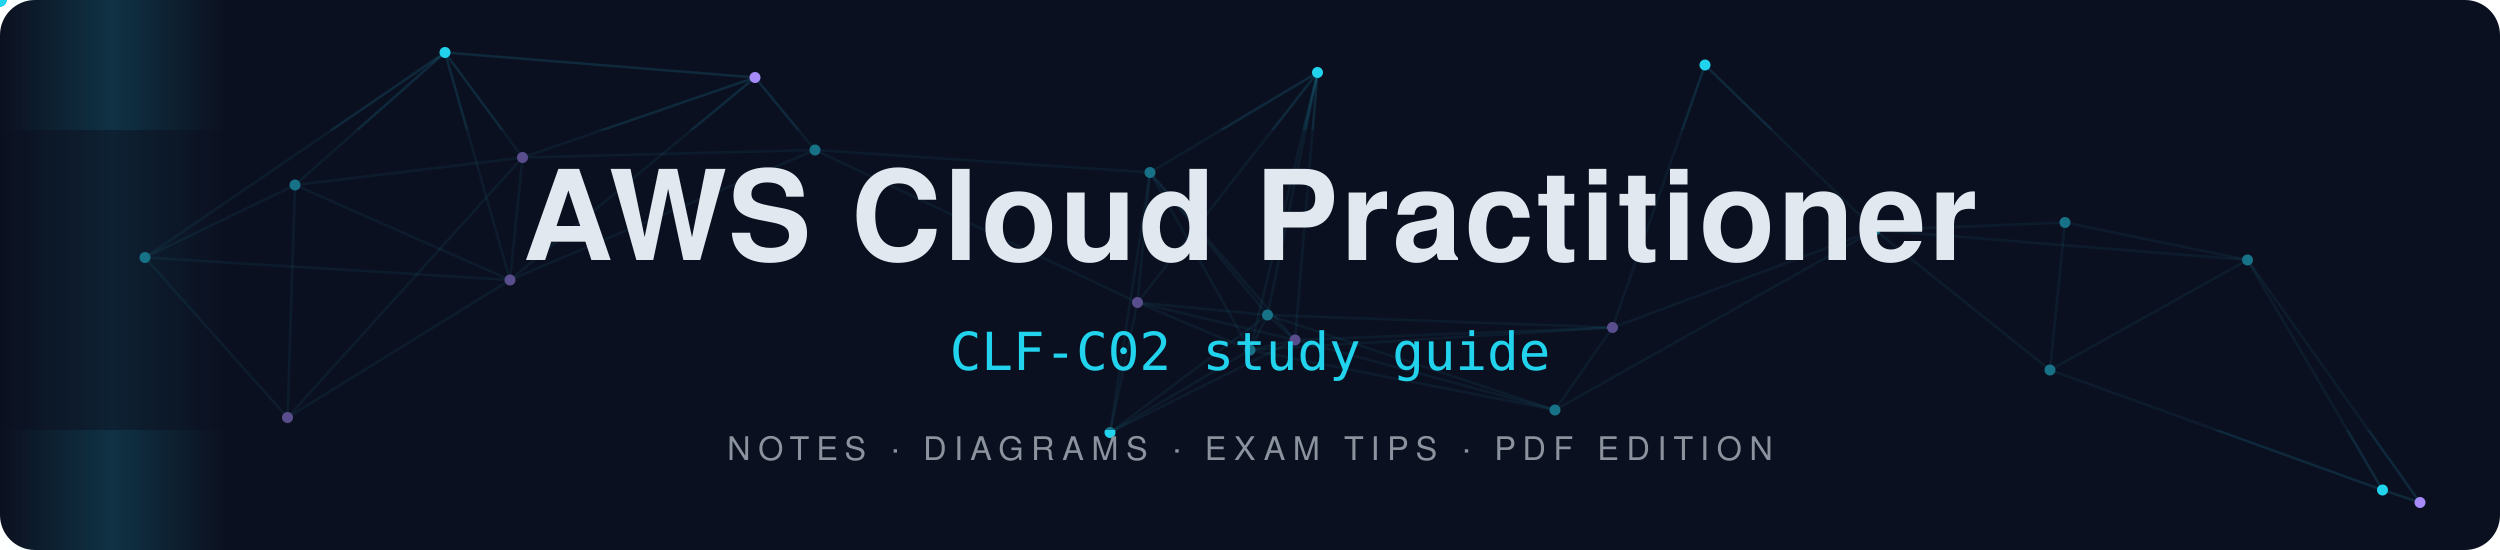
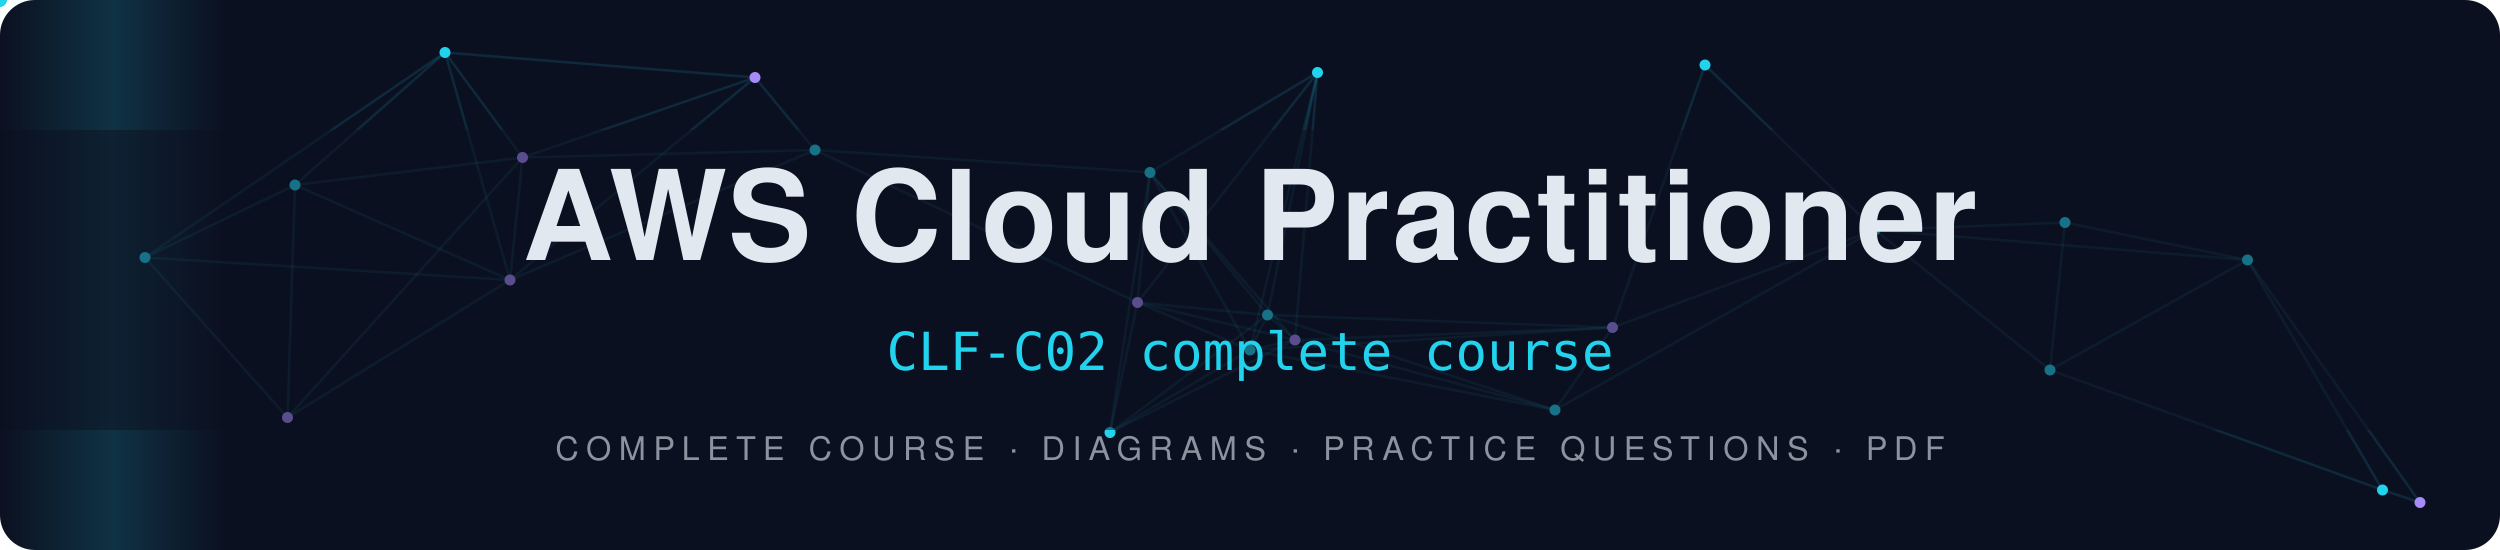
<svg xmlns="http://www.w3.org/2000/svg" width="1000" height="220" viewBox="0 0 1000 220" role="img">
  <defs>
    <linearGradient id="scan">
      <stop offset="0" stop-color="#22d3ee" stop-opacity="0" />
      <stop offset=".5" stop-color="#22d3ee" stop-opacity=".35" />
      <stop offset="1" stop-color="#22d3ee" stop-opacity="0" />
    </linearGradient>
  </defs>
  <rect width="1000" height="220" rx="14" fill="#0b1020" />
  <g stroke="#22d3ee" stroke-opacity=".13">
    <line x1="455" y1="121" x2="507" y2="126" />
    <line x1="455" y1="121" x2="527" y2="29" />
    <line x1="455" y1="121" x2="444" y2="173" />
    <line x1="455" y1="121" x2="518" y2="136" />
    <line x1="455" y1="121" x2="500" y2="140" />
    <line x1="455" y1="121" x2="460" y2="69" />
    <line x1="455" y1="121" x2="326" y2="60" />
    <line x1="899" y1="104" x2="953" y2="196" />
    <line x1="899" y1="104" x2="968" y2="201" />
    <line x1="899" y1="104" x2="820" y2="148" />
    <line x1="899" y1="104" x2="750" y2="92" />
    <line x1="899" y1="104" x2="826" y2="89" />
    <line x1="507" y1="126" x2="622" y2="164" />
    <line x1="507" y1="126" x2="645" y2="131" />
    <line x1="507" y1="126" x2="527" y2="29" />
    <line x1="507" y1="126" x2="444" y2="173" />
    <line x1="507" y1="126" x2="518" y2="136" />
    <line x1="507" y1="126" x2="500" y2="140" />
    <line x1="507" y1="126" x2="460" y2="69" />
    <line x1="204" y1="112" x2="118" y2="74" />
    <line x1="204" y1="112" x2="115" y2="167" />
    <line x1="204" y1="112" x2="178" y2="21" />
    <line x1="204" y1="112" x2="209" y2="63" />
    <line x1="204" y1="112" x2="58" y2="103" />
    <line x1="204" y1="112" x2="326" y2="60" />
    <line x1="204" y1="112" x2="302" y2="31" />
    <line x1="622" y1="164" x2="645" y2="131" />
    <line x1="622" y1="164" x2="518" y2="136" />
    <line x1="622" y1="164" x2="500" y2="140" />
    <line x1="622" y1="164" x2="750" y2="92" />
    <line x1="118" y1="74" x2="115" y2="167" />
    <line x1="118" y1="74" x2="178" y2="21" />
    <line x1="118" y1="74" x2="209" y2="63" />
    <line x1="118" y1="74" x2="58" y2="103" />
    <line x1="115" y1="167" x2="209" y2="63" />
    <line x1="115" y1="167" x2="58" y2="103" />
    <line x1="682" y1="26" x2="645" y2="131" />
    <line x1="682" y1="26" x2="750" y2="92" />
    <line x1="953" y1="196" x2="968" y2="201" />
    <line x1="953" y1="196" x2="820" y2="148" />
    <line x1="645" y1="131" x2="518" y2="136" />
    <line x1="645" y1="131" x2="500" y2="140" />
    <line x1="645" y1="131" x2="750" y2="92" />
    <line x1="178" y1="21" x2="209" y2="63" />
    <line x1="178" y1="21" x2="58" y2="103" />
    <line x1="178" y1="21" x2="302" y2="31" />
    <line x1="527" y1="29" x2="518" y2="136" />
    <line x1="527" y1="29" x2="500" y2="140" />
    <line x1="527" y1="29" x2="460" y2="69" />
    <line x1="209" y1="63" x2="326" y2="60" />
    <line x1="209" y1="63" x2="302" y2="31" />
    <line x1="444" y1="173" x2="518" y2="136" />
    <line x1="444" y1="173" x2="500" y2="140" />
    <line x1="444" y1="173" x2="460" y2="69" />
    <line x1="518" y1="136" x2="500" y2="140" />
    <line x1="518" y1="136" x2="460" y2="69" />
    <line x1="500" y1="140" x2="460" y2="69" />
    <line x1="460" y1="69" x2="326" y2="60" />
    <line x1="820" y1="148" x2="750" y2="92" />
    <line x1="820" y1="148" x2="826" y2="89" />
    <line x1="326" y1="60" x2="302" y2="31" />
    <line x1="750" y1="92" x2="826" y2="89" />
  </g>
  <circle cx="455" cy="121" r="2.2" fill="#a78bfa">
    <animate attributeName="opacity" values=".25;1;.25" dur="3.0s" begin="0.0s" repeatCount="indefinite" />
  </circle>
  <circle cx="899" cy="104" r="2.2" fill="#22d3ee">
    <animate attributeName="opacity" values=".25;1;.25" dur="3.4s" begin="0.2s" repeatCount="indefinite" />
  </circle>
  <circle cx="507" cy="126" r="2.2" fill="#22d3ee">
    <animate attributeName="opacity" values=".25;1;.25" dur="3.8s" begin="0.3s" repeatCount="indefinite" />
  </circle>
  <circle cx="204" cy="112" r="2.2" fill="#a78bfa">
    <animate attributeName="opacity" values=".25;1;.25" dur="4.2s" begin="0.5s" repeatCount="indefinite" />
  </circle>
  <circle cx="622" cy="164" r="2.2" fill="#22d3ee">
    <animate attributeName="opacity" values=".25;1;.25" dur="3.0s" begin="0.7s" repeatCount="indefinite" />
  </circle>
  <circle cx="118" cy="74" r="2.2" fill="#22d3ee">
    <animate attributeName="opacity" values=".25;1;.25" dur="3.4s" begin="0.9s" repeatCount="indefinite" />
  </circle>
  <circle cx="115" cy="167" r="2.2" fill="#a78bfa">
    <animate attributeName="opacity" values=".25;1;.25" dur="3.8s" begin="1.0s" repeatCount="indefinite" />
  </circle>
  <circle cx="682" cy="26" r="2.2" fill="#22d3ee">
    <animate attributeName="opacity" values=".25;1;.25" dur="4.2s" begin="1.2s" repeatCount="indefinite" />
  </circle>
  <circle cx="953" cy="196" r="2.2" fill="#22d3ee">
    <animate attributeName="opacity" values=".25;1;.25" dur="3.0s" begin="1.4s" repeatCount="indefinite" />
  </circle>
  <circle cx="645" cy="131" r="2.2" fill="#a78bfa">
    <animate attributeName="opacity" values=".25;1;.25" dur="3.4s" begin="1.5s" repeatCount="indefinite" />
  </circle>
  <circle cx="178" cy="21" r="2.2" fill="#22d3ee">
    <animate attributeName="opacity" values=".25;1;.25" dur="3.8s" begin="1.7s" repeatCount="indefinite" />
  </circle>
  <circle cx="527" cy="29" r="2.2" fill="#22d3ee">
    <animate attributeName="opacity" values=".25;1;.25" dur="4.2s" begin="1.9s" repeatCount="indefinite" />
  </circle>
  <circle cx="209" cy="63" r="2.2" fill="#a78bfa">
    <animate attributeName="opacity" values=".25;1;.25" dur="3.0s" begin="2.0s" repeatCount="indefinite" />
  </circle>
  <circle cx="58" cy="103" r="2.2" fill="#22d3ee">
    <animate attributeName="opacity" values=".25;1;.25" dur="3.4s" begin="2.2s" repeatCount="indefinite" />
  </circle>
  <circle cx="444" cy="173" r="2.2" fill="#22d3ee">
    <animate attributeName="opacity" values=".25;1;.25" dur="3.8s" begin="2.4s" repeatCount="indefinite" />
  </circle>
  <circle cx="518" cy="136" r="2.2" fill="#a78bfa">
    <animate attributeName="opacity" values=".25;1;.25" dur="4.2s" begin="2.6s" repeatCount="indefinite" />
  </circle>
  <circle cx="500" cy="140" r="2.2" fill="#22d3ee">
    <animate attributeName="opacity" values=".25;1;.25" dur="3.0s" begin="2.7s" repeatCount="indefinite" />
  </circle>
  <circle cx="460" cy="69" r="2.2" fill="#22d3ee">
    <animate attributeName="opacity" values=".25;1;.25" dur="3.4s" begin="2.9s" repeatCount="indefinite" />
  </circle>
  <circle cx="968" cy="201" r="2.2" fill="#a78bfa">
    <animate attributeName="opacity" values=".25;1;.25" dur="3.8s" begin="3.1s" repeatCount="indefinite" />
  </circle>
  <circle cx="820" cy="148" r="2.2" fill="#22d3ee">
    <animate attributeName="opacity" values=".25;1;.25" dur="4.2s" begin="3.2s" repeatCount="indefinite" />
  </circle>
  <circle cx="326" cy="60" r="2.2" fill="#22d3ee">
    <animate attributeName="opacity" values=".25;1;.25" dur="3.0s" begin="3.4s" repeatCount="indefinite" />
  </circle>
  <circle cx="302" cy="31" r="2.2" fill="#a78bfa">
    <animate attributeName="opacity" values=".25;1;.25" dur="3.4s" begin="3.6s" repeatCount="indefinite" />
  </circle>
  <circle cx="750" cy="92" r="2.2" fill="#22d3ee">
    <animate attributeName="opacity" values=".25;1;.25" dur="3.8s" begin="3.7s" repeatCount="indefinite" />
  </circle>
  <circle cx="826" cy="89" r="2.2" fill="#22d3ee">
    <animate attributeName="opacity" values=".25;1;.25" dur="4.2s" begin="3.9s" repeatCount="indefinite" />
  </circle>
  <circle r="2.6" fill="#22d3ee">
    <animateMotion dur="3s" begin="0.0s" repeatCount="indefinite" path="M455,121 L507,126" />
    <animate attributeName="opacity" values="0;1;0" dur="3s" begin="0.0s" repeatCount="indefinite" />
  </circle>
  <circle r="2.6" fill="#22d3ee">
    <animateMotion dur="4s" begin="0.6s" repeatCount="indefinite" path="M455,121 L500,140" />
    <animate attributeName="opacity" values="0;1;0" dur="4s" begin="0.6s" repeatCount="indefinite" />
  </circle>
  <circle r="2.6" fill="#22d3ee">
    <animateMotion dur="5s" begin="1.2s" repeatCount="indefinite" path="M899,104 L968,201" />
    <animate attributeName="opacity" values="0;1;0" dur="5s" begin="1.2s" repeatCount="indefinite" />
  </circle>
  <circle r="2.6" fill="#22d3ee">
    <animateMotion dur="3s" begin="1.8s" repeatCount="indefinite" path="M507,126 L622,164" />
    <animate attributeName="opacity" values="0;1;0" dur="3s" begin="1.8s" repeatCount="indefinite" />
  </circle>
  <circle r="2.6" fill="#22d3ee">
    <animateMotion dur="4s" begin="2.4s" repeatCount="indefinite" path="M507,126 L518,136" />
    <animate attributeName="opacity" values="0;1;0" dur="4s" begin="2.4s" repeatCount="indefinite" />
  </circle>
  <circle r="2.6" fill="#22d3ee">
    <animateMotion dur="5s" begin="3.0s" repeatCount="indefinite" path="M204,112 L115,167" />
    <animate attributeName="opacity" values="0;1;0" dur="5s" begin="3.0s" repeatCount="indefinite" />
  </circle>
  <circle r="2.6" fill="#22d3ee">
    <animateMotion dur="3s" begin="3.6s" repeatCount="indefinite" path="M204,112 L326,60" />
    <animate attributeName="opacity" values="0;1;0" dur="3s" begin="3.6s" repeatCount="indefinite" />
  </circle>
  <circle r="2.6" fill="#22d3ee">
    <animateMotion dur="4s" begin="4.2s" repeatCount="indefinite" path="M622,164 L500,140" />
    <animate attributeName="opacity" values="0;1;0" dur="4s" begin="4.2s" repeatCount="indefinite" />
  </circle>
  <rect y="0" width="90" height="220" fill="url(#scan)" opacity=".5">
    <animate attributeName="x" values="-90;1000" dur="7s" repeatCount="indefinite" />
  </rect>
  <rect x="0" y="52" width="1000" height="120" fill="#0b1020" opacity=".5" />
  <text x="500" y="104" text-anchor="middle" font-family="'Segoe UI',Helvetica,Arial,sans-serif" font-size="50" font-weight="700" fill="#e2e8f0" letter-spacing="1">AWS Cloud Practitioner</text>
-   <text x="500" y="148" text-anchor="middle" font-family="'JetBrains Mono','Fira Code',Consolas,'DejaVu Sans Mono',monospace" font-size="21" fill="#22d3ee" opacity="1">CLF-C02 study guide<animate attributeName="opacity" dur="9s" repeatCount="indefinite" keyTimes="0.000;0.000;0.040;0.293;0.333;1.000" values="1;1;1;1;0;0" />
+   <text x="500" y="148" text-anchor="middle" font-family="'JetBrains Mono','Fira Code',Consolas,'DejaVu Sans Mono',monospace" font-size="21" fill="#22d3ee" opacity="1">CLF-C02 complete course<animate attributeName="opacity" dur="9s" repeatCount="indefinite" keyTimes="0.000;0.000;0.040;0.293;0.333;1.000" values="1;1;1;1;0;0" />
  </text>
  <text x="500" y="148" text-anchor="middle" font-family="'JetBrains Mono','Fira Code',Consolas,'DejaVu Sans Mono',monospace" font-size="21" fill="#22d3ee" opacity="0">Aligned with exam guide v1.3<animate attributeName="opacity" dur="9s" repeatCount="indefinite" keyTimes="0.000;0.333;0.373;0.627;0.667;1.000" values="0;0;1;1;0;0" />
  </text>
-   <text x="500" y="148" text-anchor="middle" font-family="'JetBrains Mono','Fira Code',Consolas,'DejaVu Sans Mono',monospace" font-size="21" fill="#22d3ee" opacity="0">4 domains  ·  70 practice questions<animate attributeName="opacity" dur="9s" repeatCount="indefinite" keyTimes="0.000;0.667;0.707;0.960;1.000;1.000" values="0;0;1;1;0;0" />
+   <text x="500" y="148" text-anchor="middle" font-family="'JetBrains Mono','Fira Code',Consolas,'DejaVu Sans Mono',monospace" font-size="21" fill="#22d3ee" opacity="0">Explained from zero, step by step<animate attributeName="opacity" dur="9s" repeatCount="indefinite" keyTimes="0.000;0.667;0.707;0.960;1.000;1.000" values="0;0;1;1;0;0" />
  </text>
-   <text x="500" y="184" text-anchor="middle" font-family="'Segoe UI',Helvetica,Arial,sans-serif" font-size="13" fill="#8b949e" letter-spacing="3">NOTES  ·  DIAGRAMS  ·  EXAM TIPS  ·  PDF EDITION</text>
+   <text x="500" y="184" text-anchor="middle" font-family="'Segoe UI',Helvetica,Arial,sans-serif" font-size="13" fill="#8b949e" letter-spacing="3">COMPLETE COURSE  ·  DIAGRAMS  ·  PRACTICE QUESTIONS  ·  PDF</text>
</svg>
